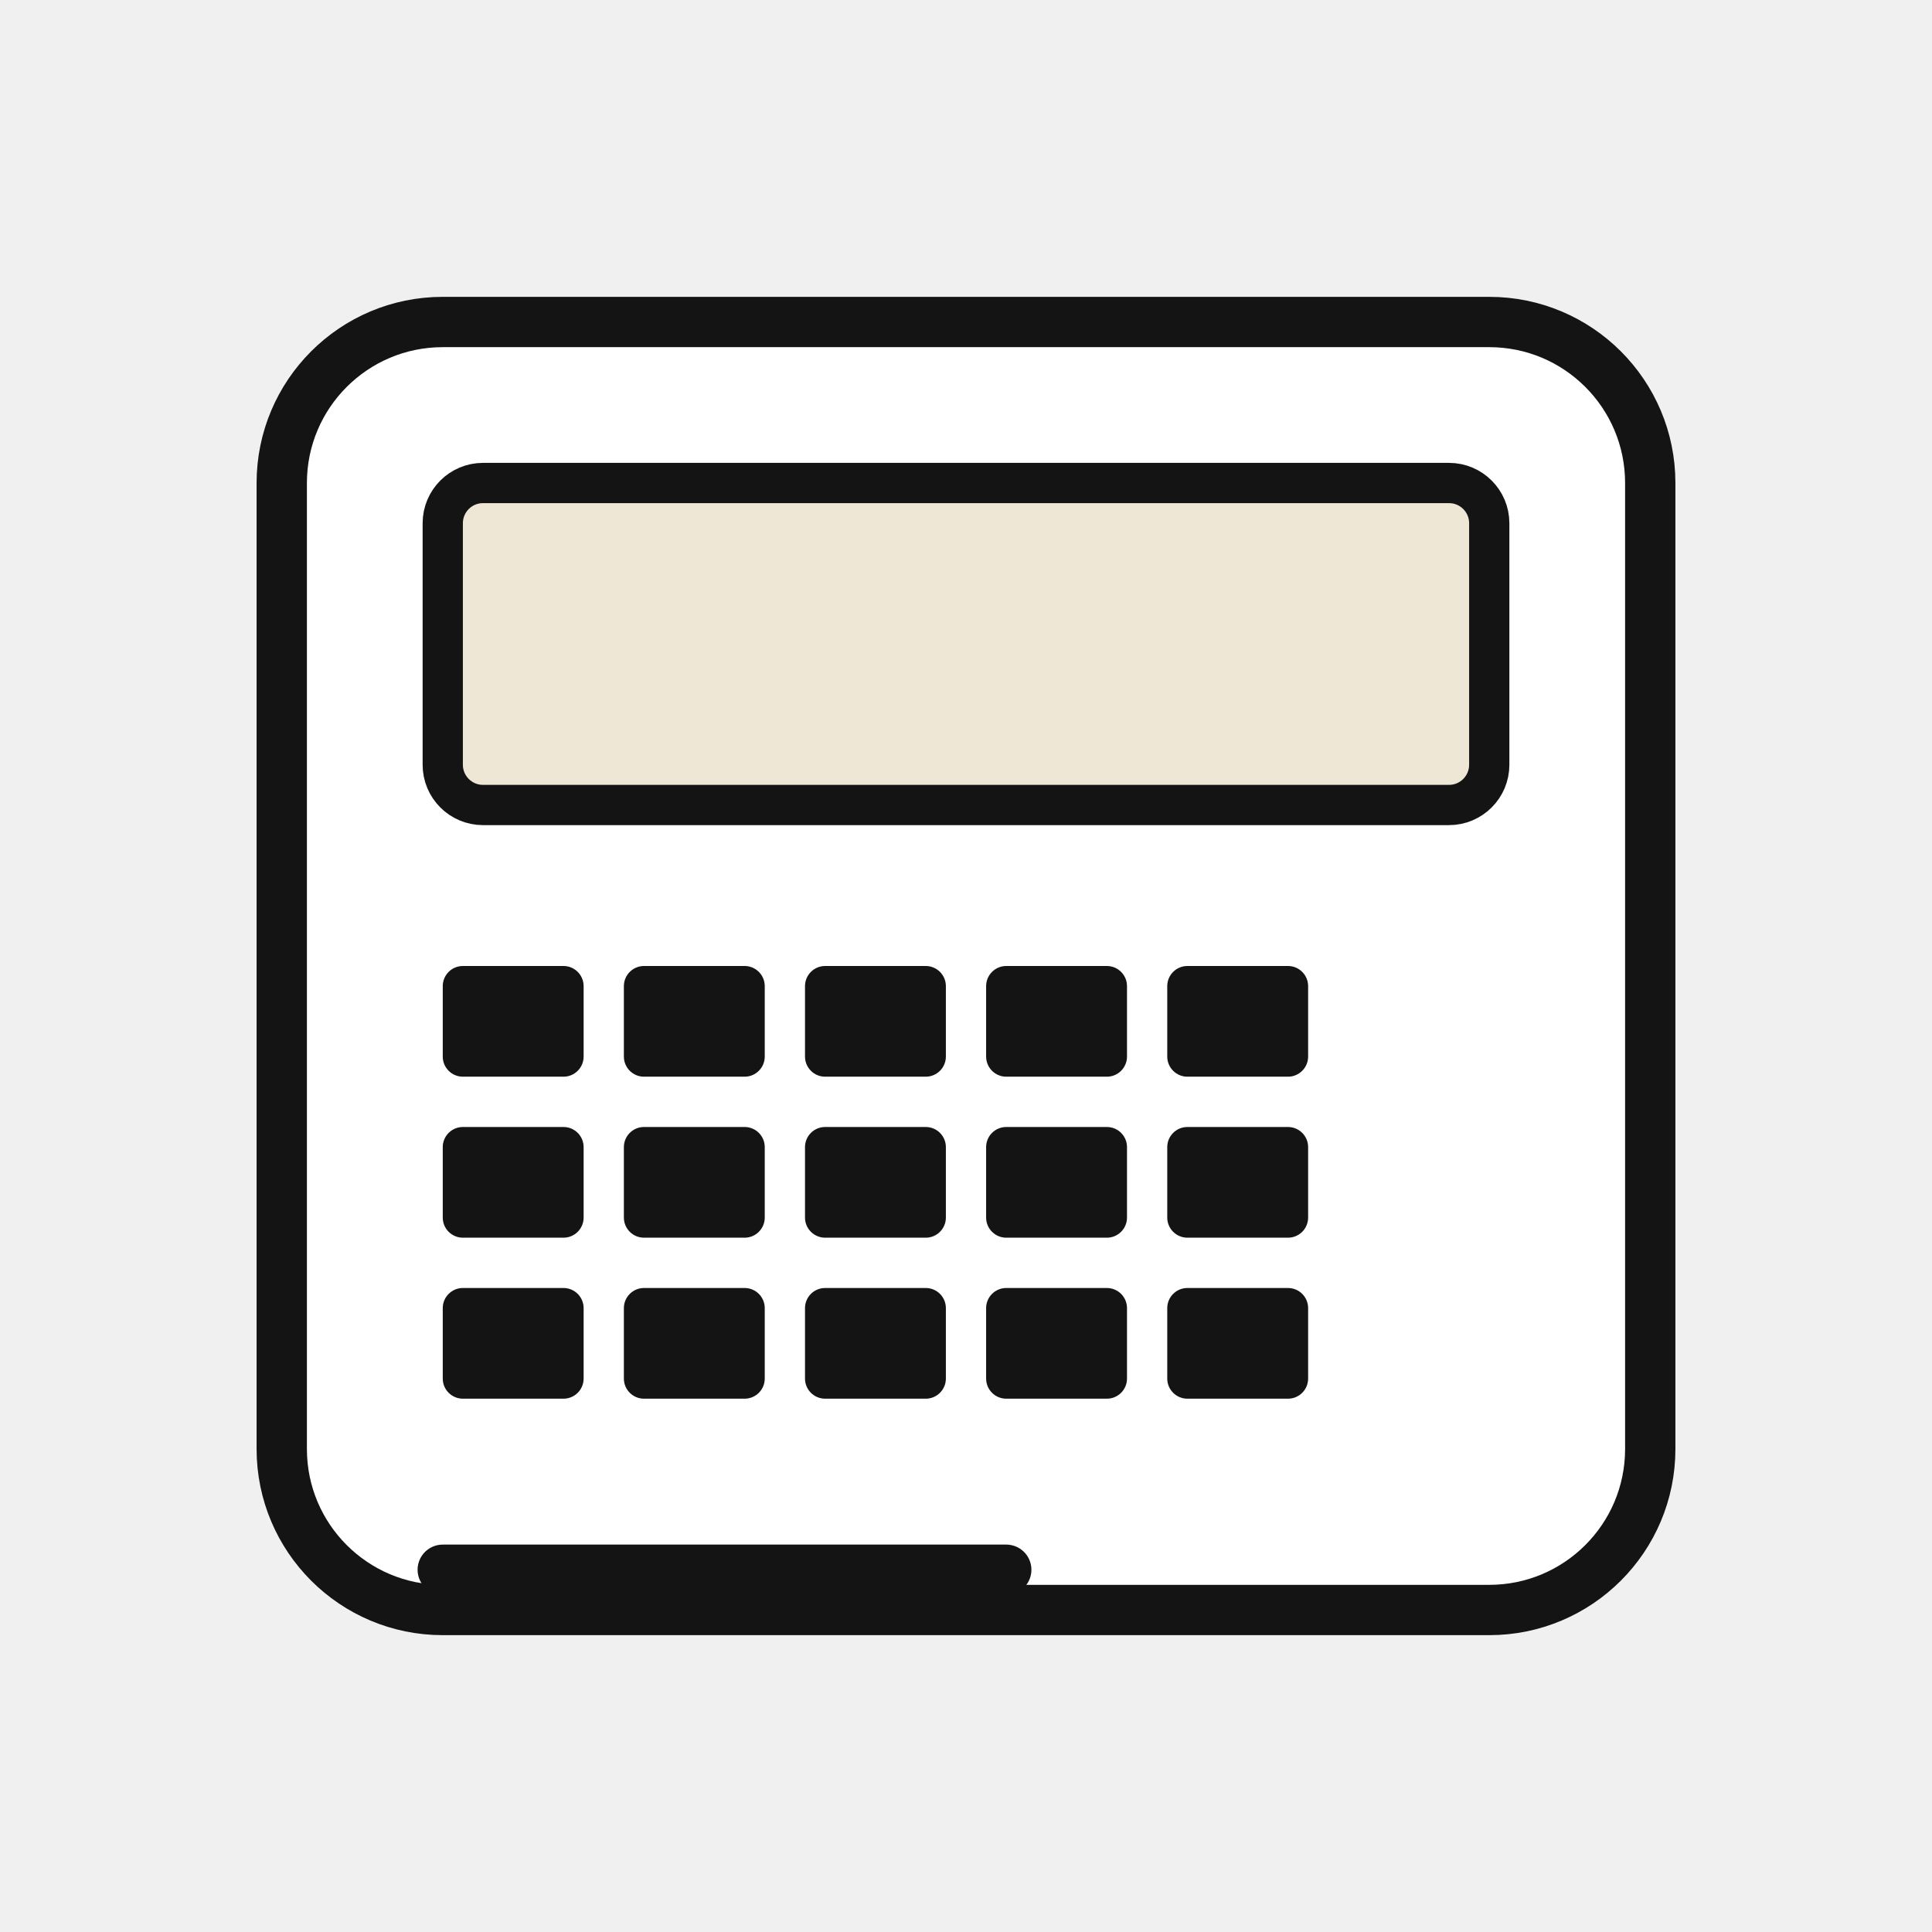
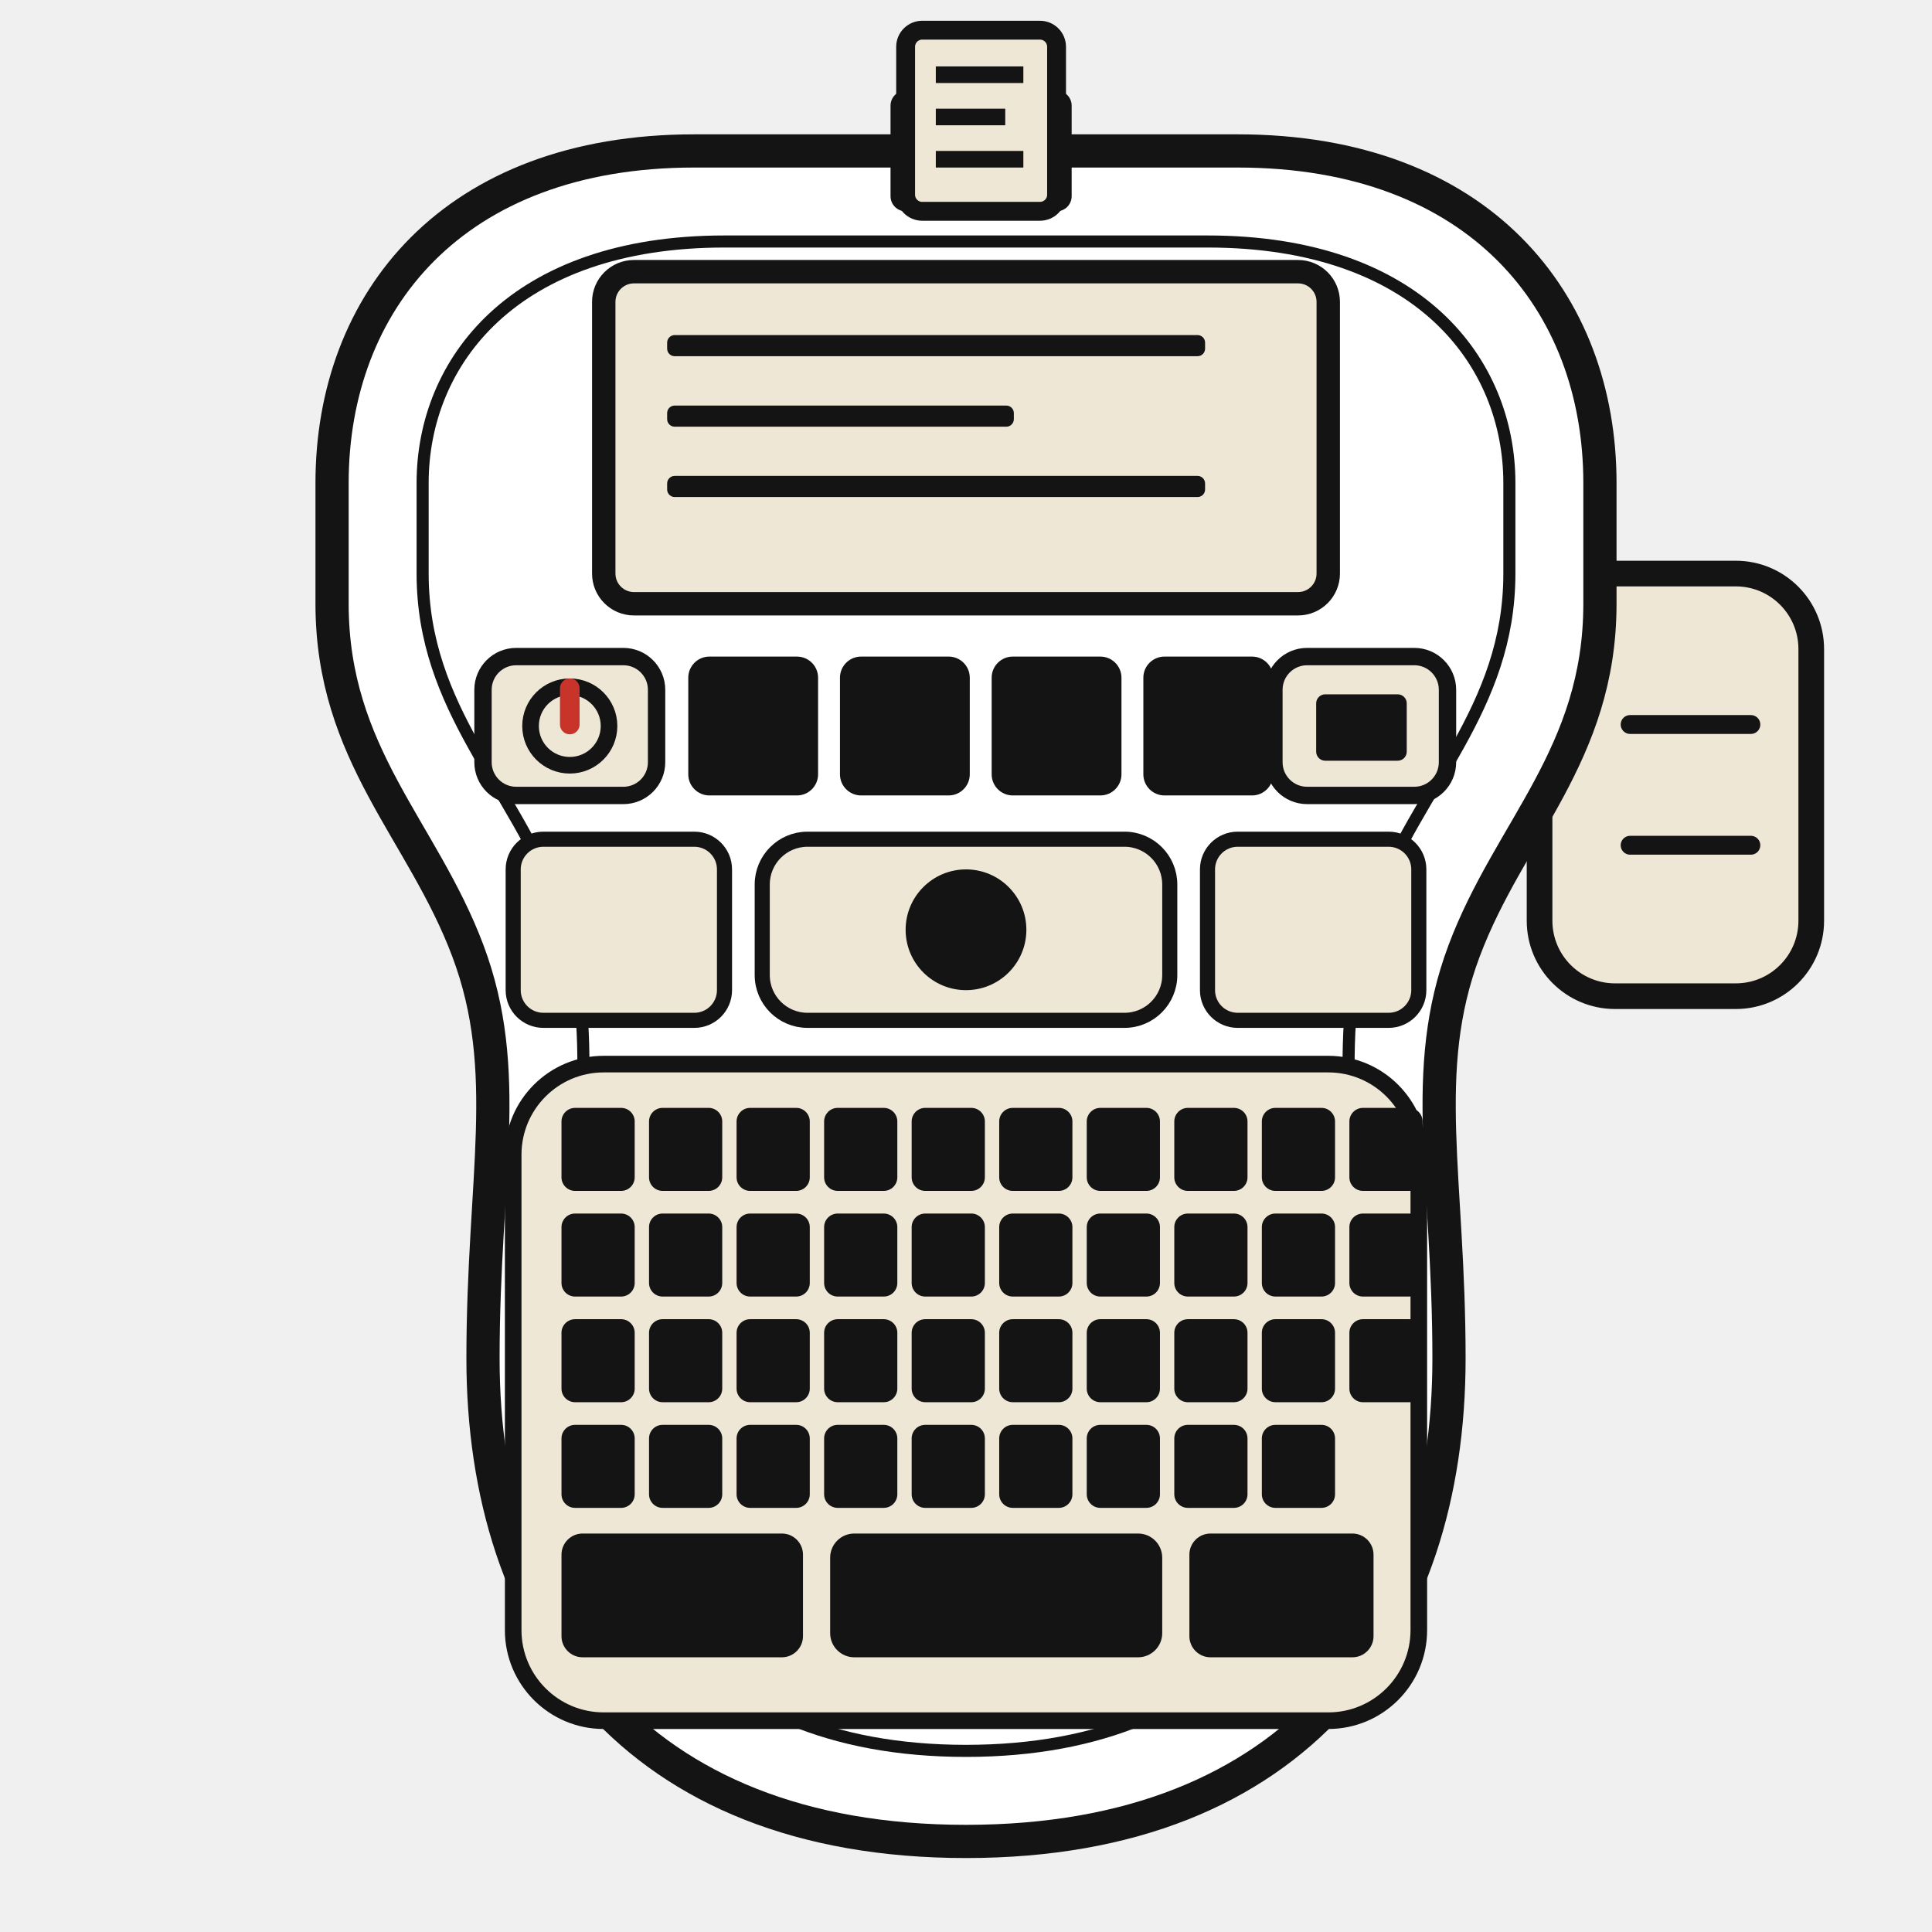
- <svg xmlns="http://www.w3.org/2000/svg" viewBox="0 0 96 96" fill="none">
-   <rect x="14" y="16" width="68" height="64" rx="8" stroke="#141414" stroke-width="2.5" fill="#fff" />
-   <rect x="22" y="24" width="52" height="16" rx="2" stroke="#141414" stroke-width="2" fill="#efe7d6" />
-   <g fill="#141414">
-     <rect x="22" y="48" width="7" height="5.5" rx="1" />
-     <rect x="31" y="48" width="7" height="5.5" rx="1" />
-     <rect x="40" y="48" width="7" height="5.5" rx="1" />
-     <rect x="49" y="48" width="7" height="5.5" rx="1" />
-     <rect x="58" y="48" width="7" height="5.5" rx="1" />
-     <rect x="22" y="56" width="7" height="5.5" rx="1" />
-     <rect x="31" y="56" width="7" height="5.5" rx="1" />
-     <rect x="40" y="56" width="7" height="5.5" rx="1" />
-     <rect x="49" y="56" width="7" height="5.5" rx="1" />
-     <rect x="58" y="56" width="7" height="5.5" rx="1" />
-     <rect x="22" y="64" width="7" height="5.5" rx="1" />
-     <rect x="31" y="64" width="7" height="5.5" rx="1" />
-     <rect x="40" y="64" width="7" height="5.5" rx="1" />
-     <rect x="49" y="64" width="7" height="5.5" rx="1" />
-     <rect x="58" y="64" width="7" height="5.5" rx="1" />
+ <svg xmlns="http://www.w3.org/2000/svg" viewBox="0 0 128 128" fill="none">
+   <g stroke-linejoin="round" stroke-linecap="round">
+     <rect x="102" y="38" width="18" height="28" rx="5" fill="#efe7d6" stroke="#141414" stroke-width="1.7" />
+     <path d="M108 48h8M108 56h8" stroke="#141414" stroke-width="1.25" />
+     <path d="M46 10 C30 10 22 20 22 32 L22 40 C22 50 28 55 31 63 C34 71 32 78 32 90 C32 108 42 122 64 122 C86 122 96 108 96 90 C96 78 94 71 97 63 C100 55 106 50 106 40 L106 32 C106 20 98 10 82 10 Z" fill="#fff" stroke="#141414" stroke-width="2.2" />
+     <path d="M48 16 C34 16 28 24 28 32 L28 38 C28 47 34 52 37 60 C40 68 38 76 38 88 C38 104 46 116 64 116 C82 116 90 104 90 88 C90 76 88 68 91 60 C94 52 100 47 100 38 L100 32 C100 24 94 16 80 16 Z" fill="#fff" stroke="#141414" stroke-width="0.8" />
+     <rect x="59" y="6" width="12" height="8" rx="1" fill="#141414" />
+     <rect x="60" y="2" width="10" height="12" rx="1.1" fill="#efe7d6" stroke="#141414" stroke-width="1.25" />
+     <rect x="62.0" y="4.4" width="5.8" height="1.1" fill="#141414" />
+     <rect x="62.0" y="7.2" width="4.6" height="1.1" fill="#141414" />
+     <rect x="62.0" y="10.0" width="5.8" height="1.1" fill="#141414" />
+     <rect x="40" y="18" width="48" height="22" rx="2" fill="#efe7d6" stroke="#141414" stroke-width="1.55" />
+     <rect x="44.20" y="22.20" width="35.64" height="1.4" rx="0.5" fill="#141414" />
+     <rect x="44.20" y="26.87" width="22.97" height="1.4" rx="0.5" fill="#141414" />
+     <rect x="44.20" y="31.53" width="35.64" height="1.4" rx="0.5" fill="#141414" />
+     <rect x="32" y="43.5" width="11.5" height="9.2" rx="2.2" fill="#efe7d6" stroke="#141414" stroke-width="1.15" />
+     <circle cx="37.75" cy="48.1" r="2.6" fill="none" stroke="#141414" stroke-width="1.1" />
+     <path d="M37.75 45.6v2.4" stroke="#c8342a" stroke-width="1.3" />
+     <rect x="45.60" y="43.50" width="8.60" height="9.20" rx="1.4" fill="#141414" />
+     <rect x="55.65" y="43.50" width="8.60" height="9.20" rx="1.4" fill="#141414" />
+     <rect x="65.70" y="43.50" width="8.60" height="9.20" rx="1.4" fill="#141414" />
+     <rect x="75.75" y="43.50" width="8.60" height="9.20" rx="1.4" fill="#141414" />
+     <rect x="84.4" y="43.5" width="11.5" height="9.2" rx="2.2" fill="#efe7d6" stroke="#141414" stroke-width="1.15" />
+     <rect x="87.2" y="46.0" width="6" height="4.4" rx="0.6" fill="#141414" />
+     <rect x="34" y="55.6" width="14" height="12" rx="2" fill="#efe7d6" stroke="#141414" stroke-width="1" />
+     <rect x="50.5" y="55.6" width="27" height="12" rx="3" fill="#efe7d6" stroke="#141414" stroke-width="1" />
+     <circle cx="64" cy="61.6" r="4.0" fill="#141414" />
+     <rect x="80" y="55.6" width="14" height="12" rx="2" fill="#efe7d6" stroke="#141414" stroke-width="1" />
+     <rect x="34" y="70.5" width="60" height="43.5" rx="6" fill="#efe7d6" stroke="#141414" stroke-width="1.1" />
+     <rect x="37.20" y="73.40" width="4.85" height="5.50" rx="0.9" fill="#141414" />
+     <rect x="43.00" y="73.40" width="4.85" height="5.50" rx="0.9" fill="#141414" />
+     <rect x="48.80" y="73.40" width="4.85" height="5.50" rx="0.9" fill="#141414" />
+     <rect x="54.60" y="73.40" width="4.85" height="5.50" rx="0.9" fill="#141414" />
+     <rect x="60.40" y="73.40" width="4.85" height="5.50" rx="0.9" fill="#141414" />
+     <rect x="66.20" y="73.40" width="4.85" height="5.50" rx="0.9" fill="#141414" />
+     <rect x="72.00" y="73.40" width="4.85" height="5.50" rx="0.9" fill="#141414" />
+     <rect x="77.80" y="73.40" width="4.85" height="5.50" rx="0.9" fill="#141414" />
+     <rect x="83.60" y="73.40" width="4.85" height="5.50" rx="0.9" fill="#141414" />
+     <rect x="89.40" y="73.40" width="4.85" height="5.50" rx="0.9" fill="#141414" />
+     <rect x="37.20" y="80.40" width="4.85" height="5.50" rx="0.9" fill="#141414" />
+     <rect x="43.00" y="80.40" width="4.85" height="5.50" rx="0.9" fill="#141414" />
+     <rect x="48.80" y="80.40" width="4.85" height="5.50" rx="0.9" fill="#141414" />
+     <rect x="54.60" y="80.40" width="4.85" height="5.50" rx="0.9" fill="#141414" />
+     <rect x="60.40" y="80.40" width="4.85" height="5.50" rx="0.9" fill="#141414" />
+     <rect x="66.20" y="80.40" width="4.85" height="5.50" rx="0.9" fill="#141414" />
+     <rect x="72.00" y="80.40" width="4.85" height="5.50" rx="0.9" fill="#141414" />
+     <rect x="77.80" y="80.40" width="4.85" height="5.50" rx="0.9" fill="#141414" />
+     <rect x="83.60" y="80.40" width="4.85" height="5.50" rx="0.9" fill="#141414" />
+     <rect x="89.40" y="80.40" width="4.85" height="5.50" rx="0.9" fill="#141414" />
+     <rect x="37.20" y="87.40" width="4.85" height="5.50" rx="0.9" fill="#141414" />
+     <rect x="43.00" y="87.40" width="4.85" height="5.50" rx="0.9" fill="#141414" />
+     <rect x="48.80" y="87.40" width="4.85" height="5.50" rx="0.9" fill="#141414" />
+     <rect x="54.60" y="87.40" width="4.85" height="5.50" rx="0.9" fill="#141414" />
+     <rect x="60.40" y="87.40" width="4.85" height="5.50" rx="0.9" fill="#141414" />
+     <rect x="66.20" y="87.40" width="4.85" height="5.50" rx="0.9" fill="#141414" />
+     <rect x="72.00" y="87.40" width="4.85" height="5.50" rx="0.9" fill="#141414" />
+     <rect x="77.80" y="87.40" width="4.85" height="5.50" rx="0.9" fill="#141414" />
+     <rect x="83.60" y="87.40" width="4.85" height="5.50" rx="0.9" fill="#141414" />
+     <rect x="89.40" y="87.40" width="4.85" height="5.50" rx="0.9" fill="#141414" />
+     <rect x="37.20" y="94.40" width="4.85" height="5.50" rx="0.9" fill="#141414" />
+     <rect x="43.00" y="94.40" width="4.85" height="5.50" rx="0.9" fill="#141414" />
+     <rect x="48.80" y="94.40" width="4.85" height="5.50" rx="0.9" fill="#141414" />
+     <rect x="54.60" y="94.40" width="4.85" height="5.50" rx="0.9" fill="#141414" />
+     <rect x="60.40" y="94.40" width="4.85" height="5.50" rx="0.9" fill="#141414" />
+     <rect x="66.20" y="94.40" width="4.85" height="5.50" rx="0.9" fill="#141414" />
+     <rect x="72.00" y="94.40" width="4.85" height="5.50" rx="0.9" fill="#141414" />
+     <rect x="77.80" y="94.40" width="4.85" height="5.50" rx="0.9" fill="#141414" />
+     <rect x="83.60" y="94.40" width="4.85" height="5.50" rx="0.9" fill="#141414" />
+     <rect x="37.2" y="101.6" width="16" height="8.2" rx="1.4" fill="#141414" />
+     <rect x="55.0" y="101.6" width="22" height="8.2" rx="1.6" fill="#141414" />
+     <rect x="78.8" y="101.6" width="12.2" height="8.2" rx="1.4" fill="#141414" />
  </g>
-   <path d="M22 78h28" stroke="#141414" stroke-width="2.5" stroke-linecap="round" />
</svg>
